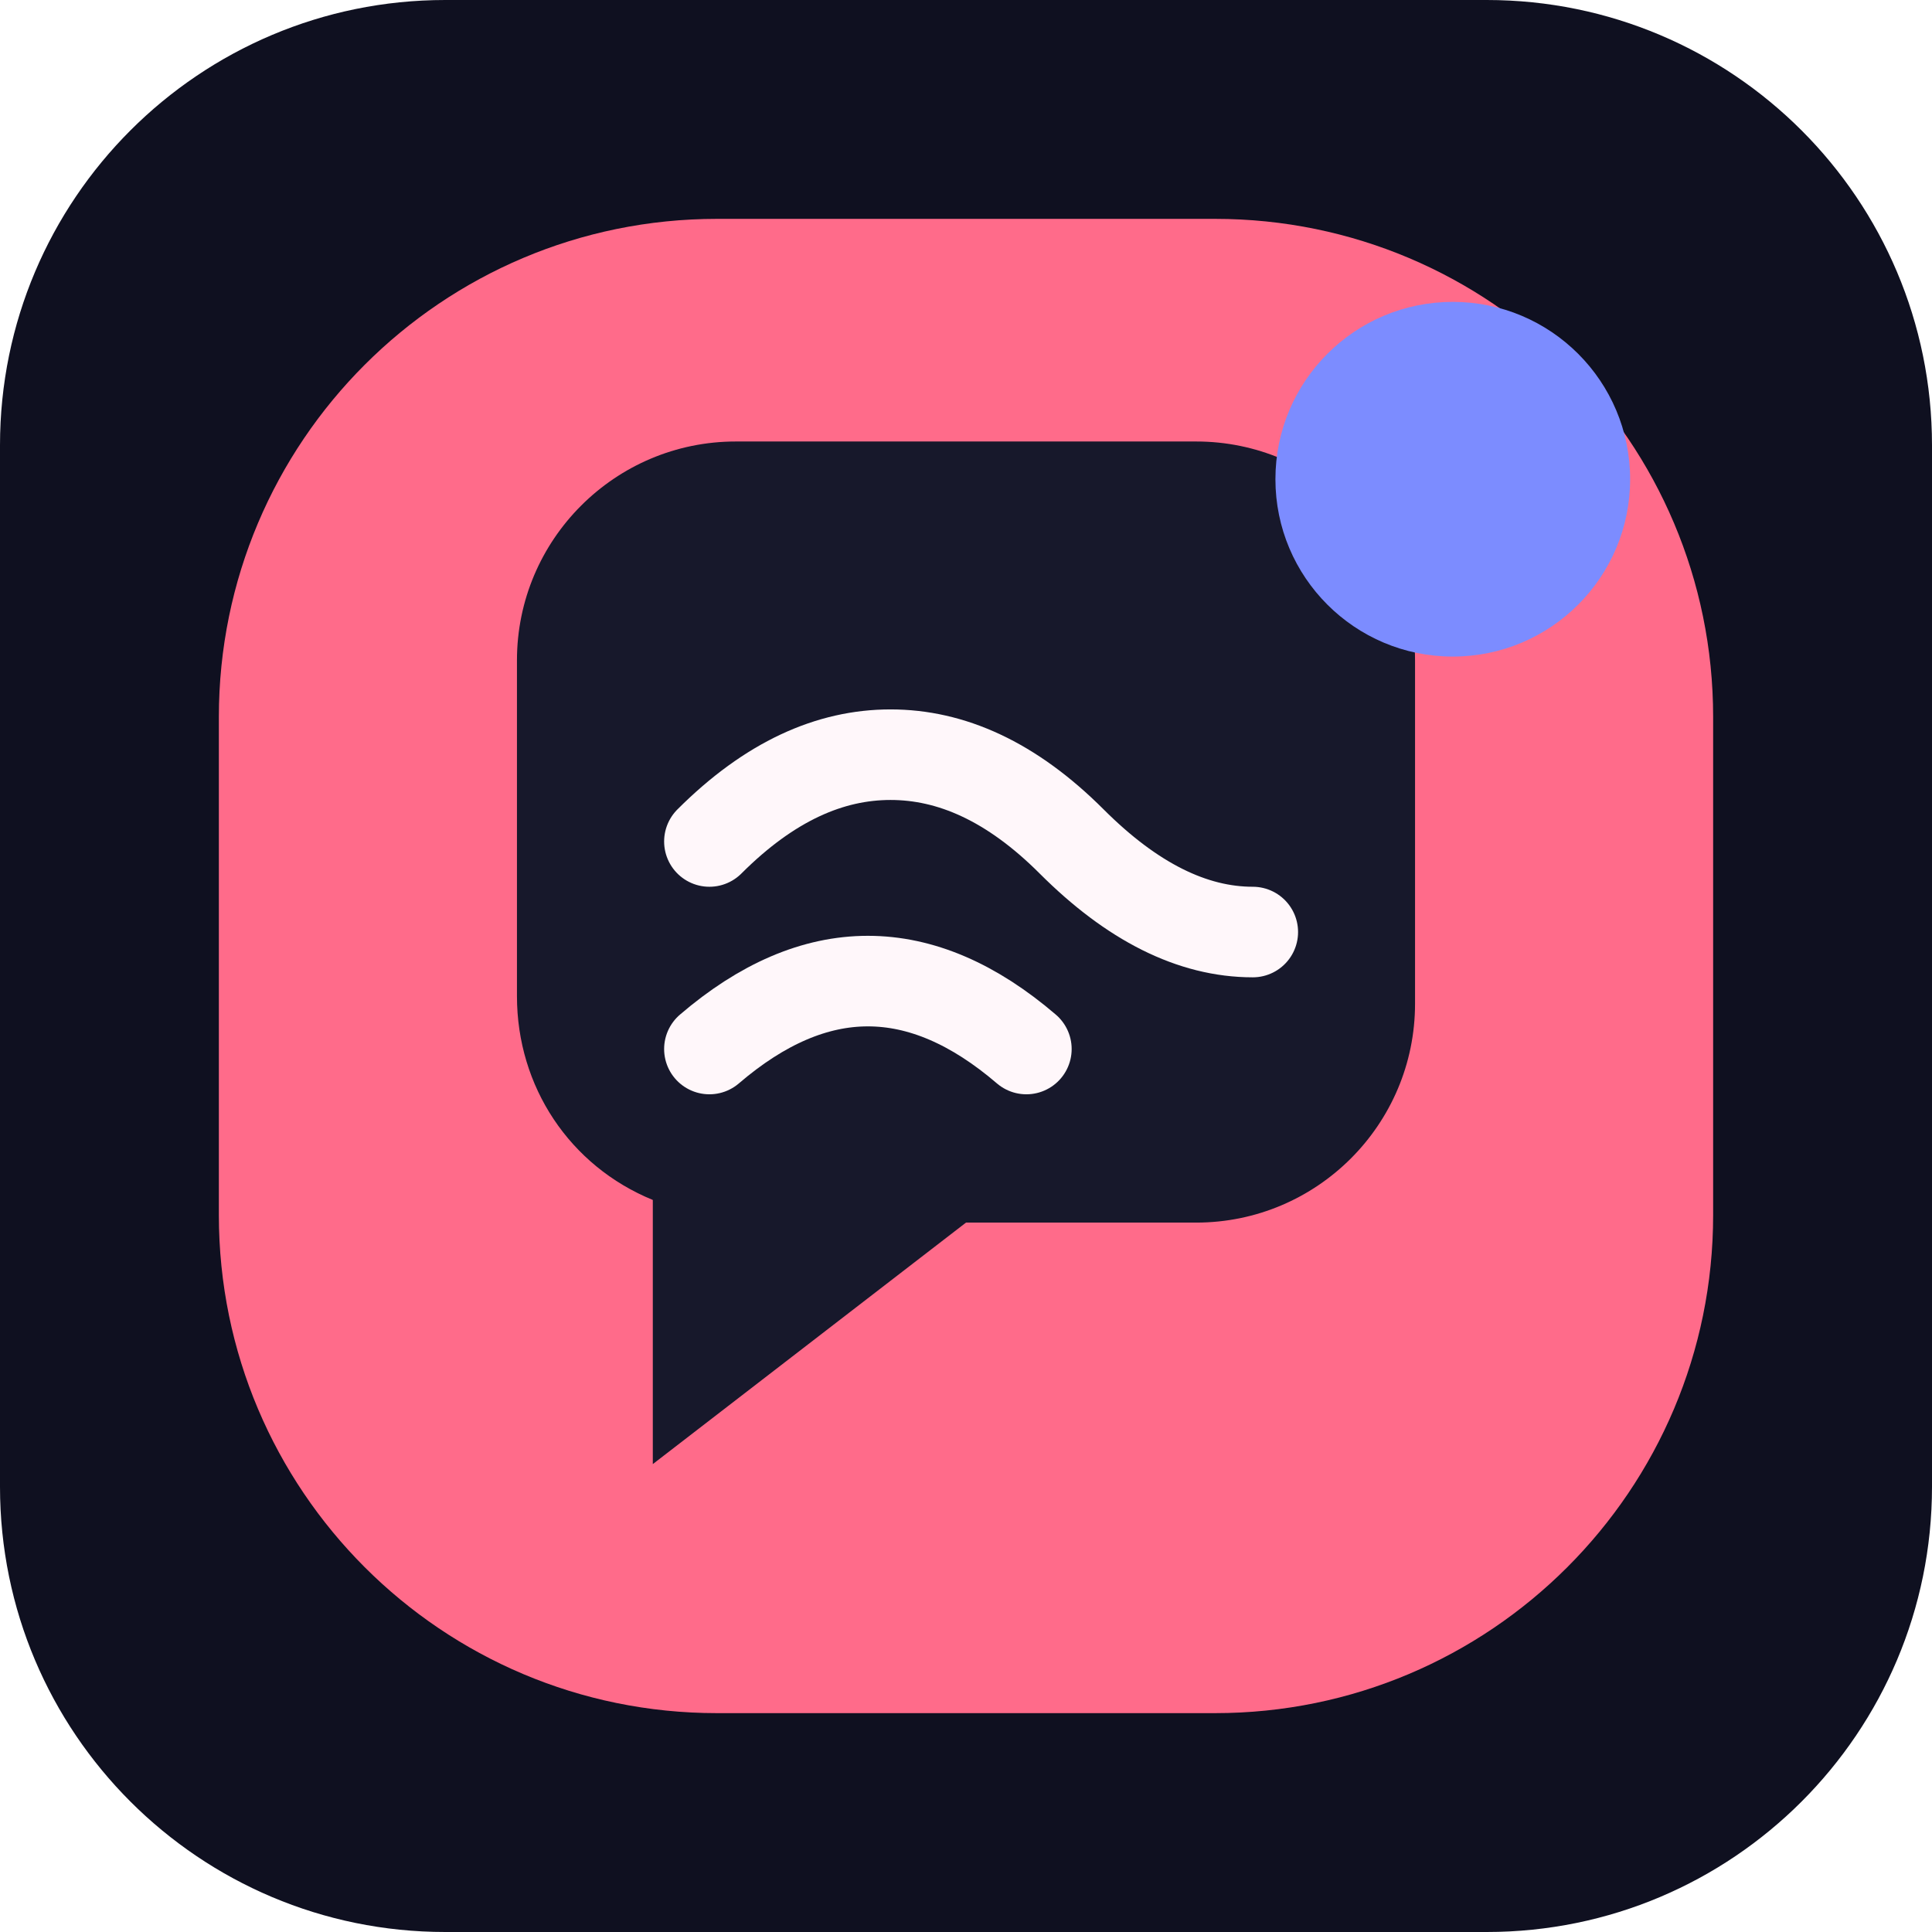
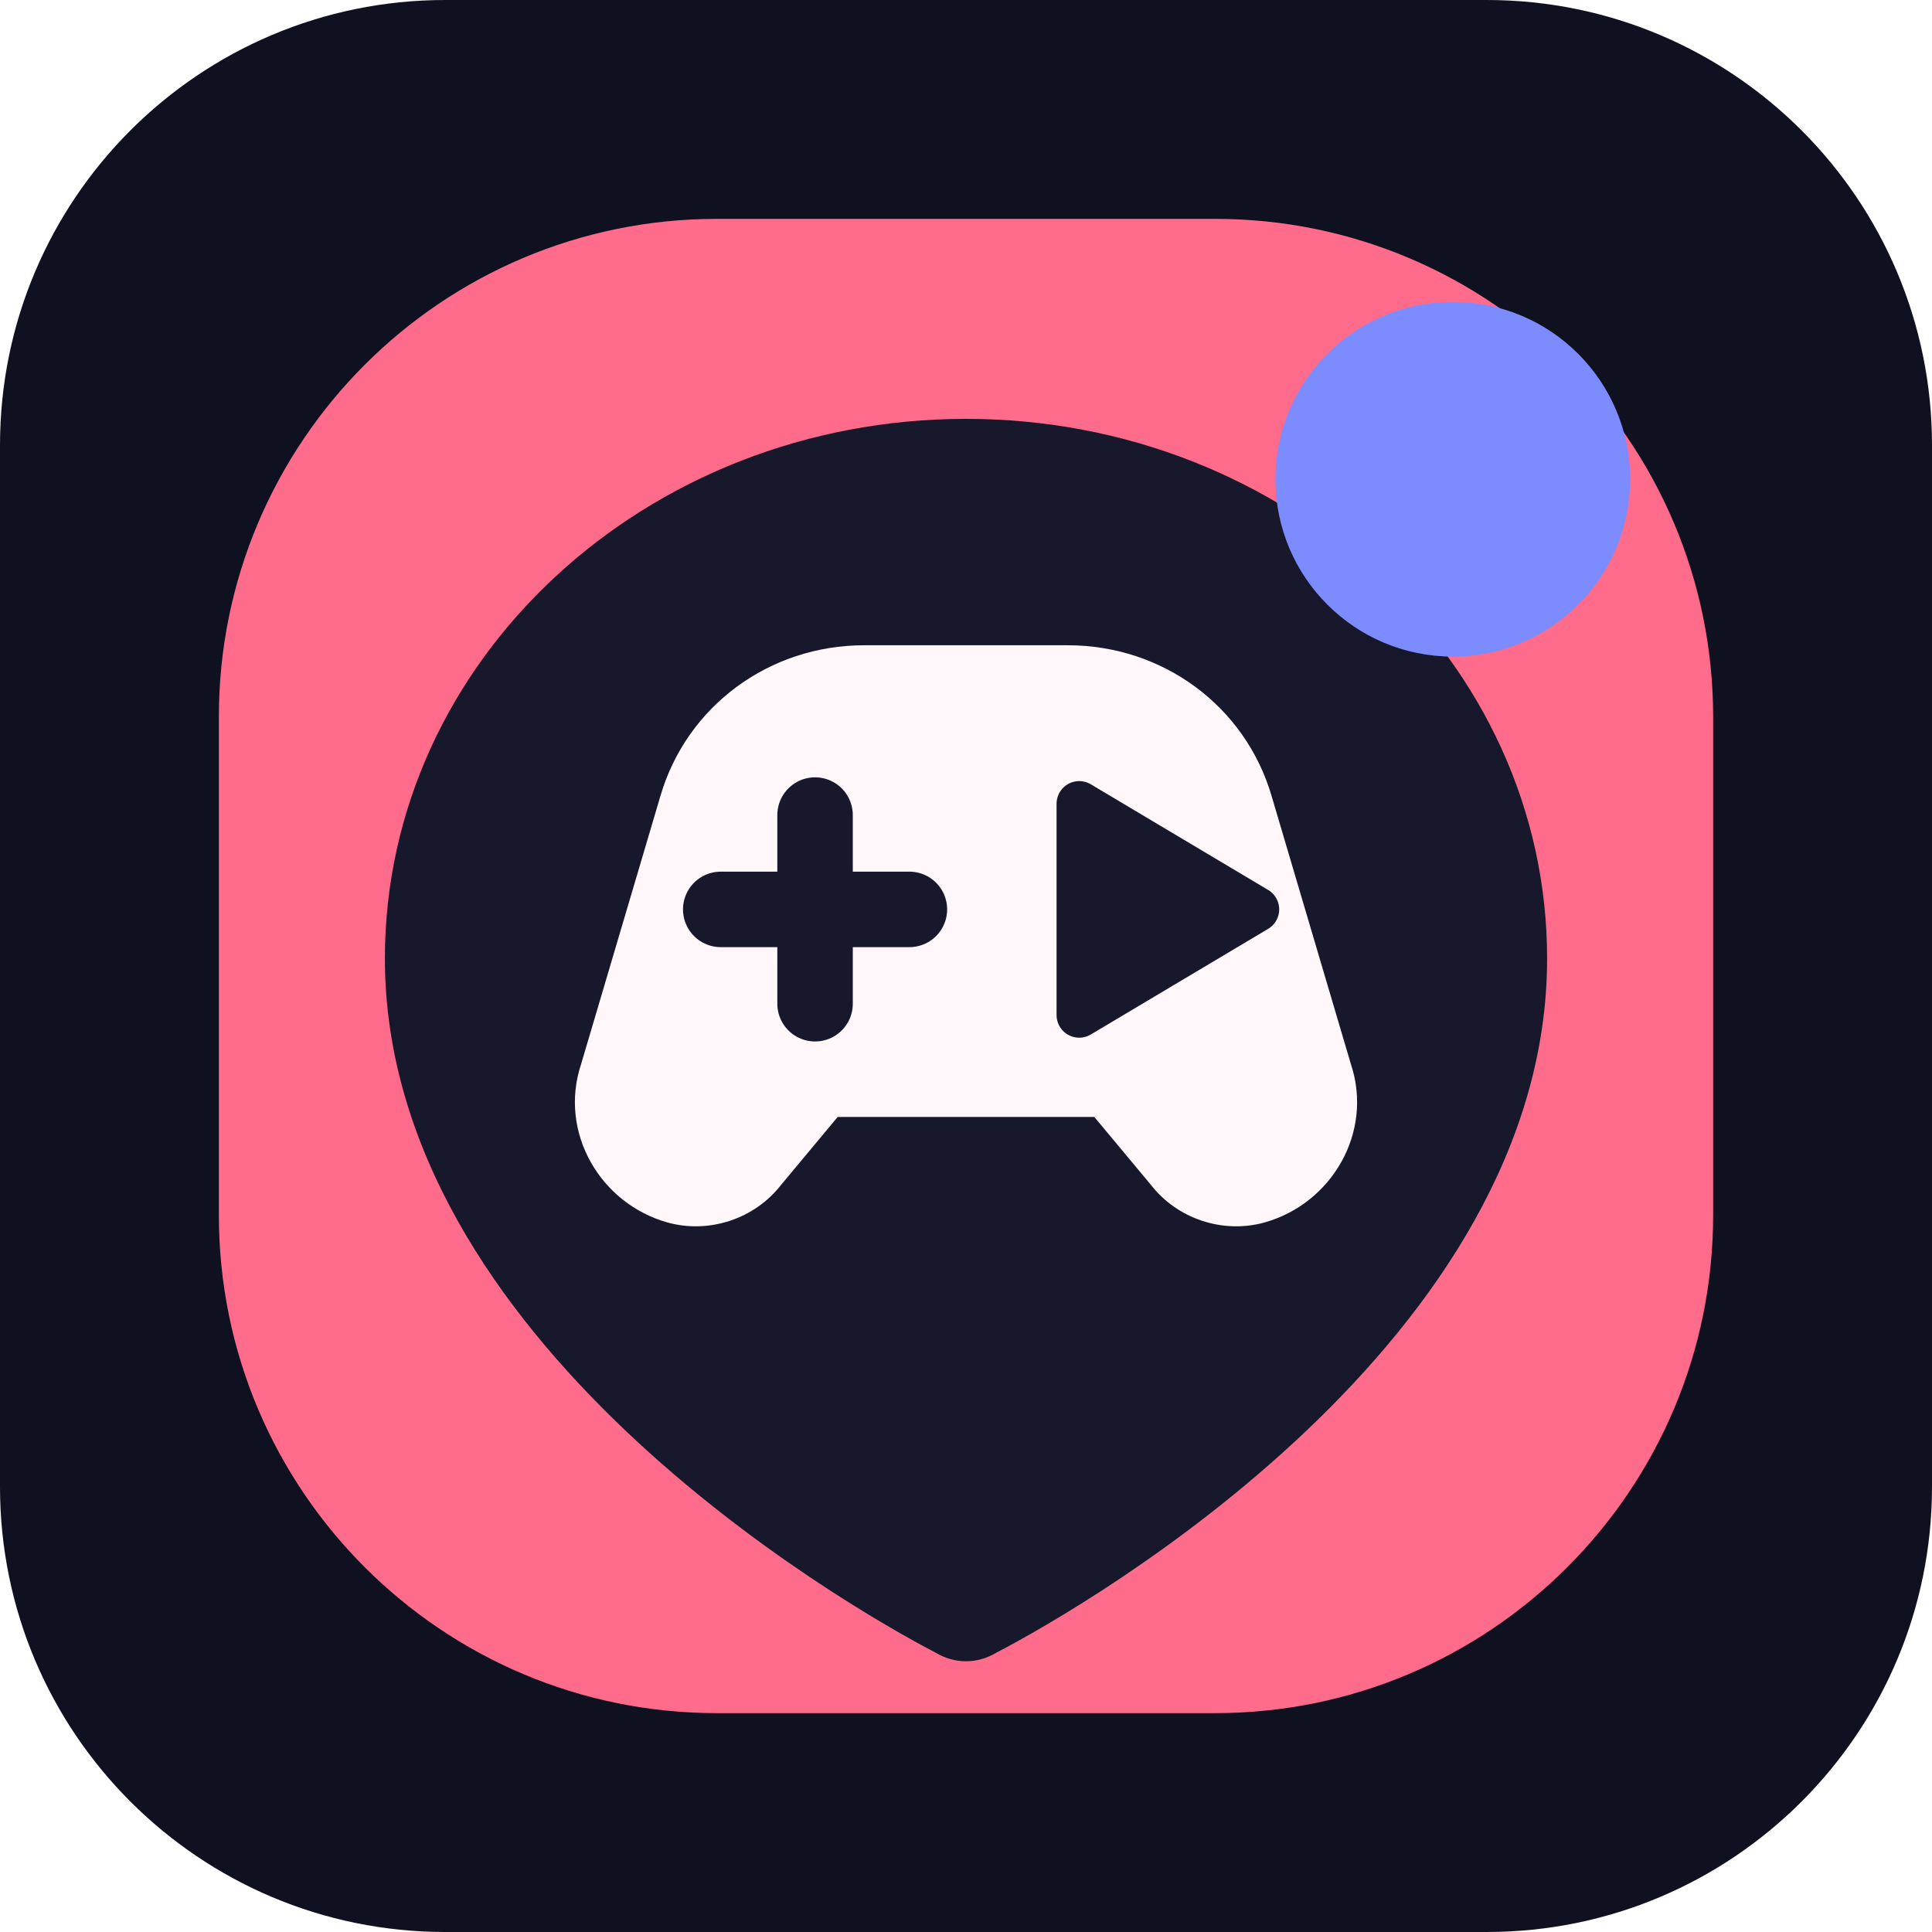
<svg xmlns="http://www.w3.org/2000/svg" viewBox="0 0 512 512">
  <rect fill="#0f1020" width="512" height="512" rx="118" />
  <rect fill="#ff6b8a" x="58" y="58" width="396" height="396" rx="132" />
-   <path fill="#17182b" d="M137 175c0-32 26-58 58-58h122c32 0 58 26 58 58v91c0 32-26 58-58 58h-61l-83 64v-70c-22-9-36-30-36-54v-89Z" />
-   <g fill="none" stroke="#fff7fa" stroke-linecap="round" stroke-width="24">
-     <path d="M188 223c16-16 32-23 48-23s32 7 48 23 32 24 48 24" />
-     <path d="M188 278c14-12 28-18 42-18s28 6 42 18" />
-   </g>
+   <path fill="#17182b" d="M256 111c-85 0-154 64-154 143 0 101 121 171 146 184 5 3 11 3 16 0 25-13 146-83 146-184 0-79-69-143-154-143Z" />
+   <path fill="#fff7fa" d="M175 211c7-24 29-40 54-40h54c25 0 47 16 54 40l21 71c6 18-5 37-23 42-11 3-23-1-30-10l-15-18h-68l-15 18c-7 9-19 13-30 10-18-5-29-24-23-42l21-71Z" />
+   <path fill="none" stroke="#17182b" stroke-linecap="round" stroke-width="20" d="M216 216v50M191 241h50" />
+   <path fill="#17182b" stroke="#17182b" stroke-linejoin="round" stroke-width="12" d="m286 213 47 28-47 28Z" />
  <circle fill="#7c8cff" cx="385" cy="127" r="47" />
</svg>
